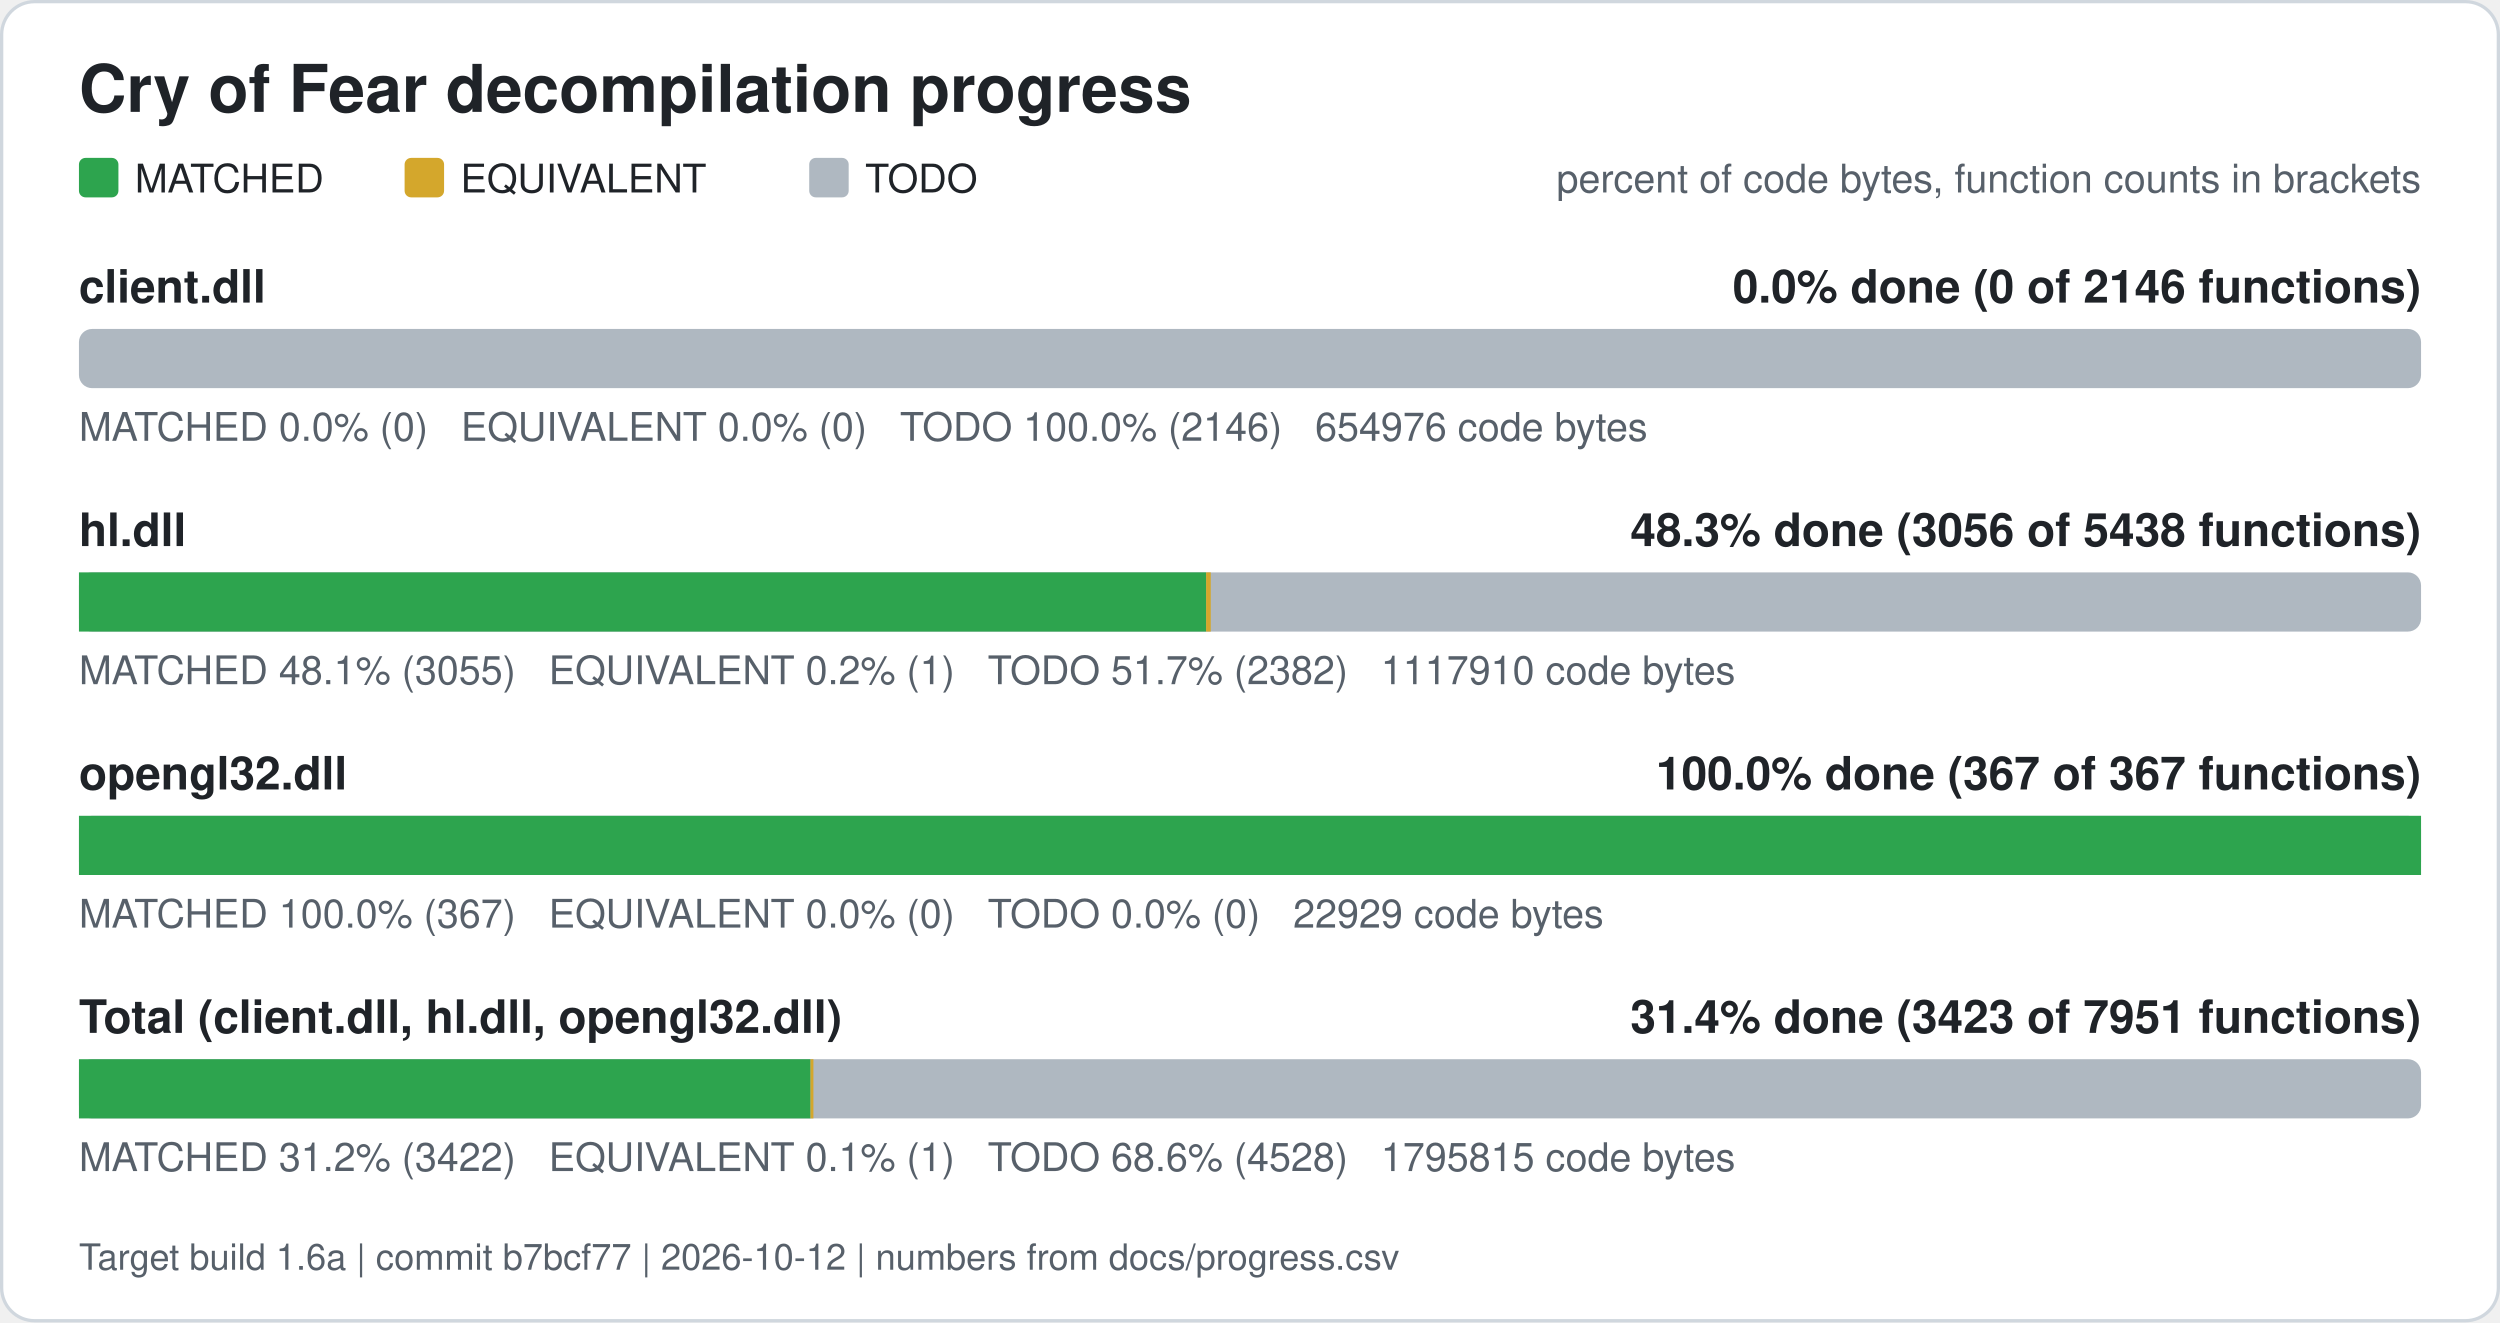
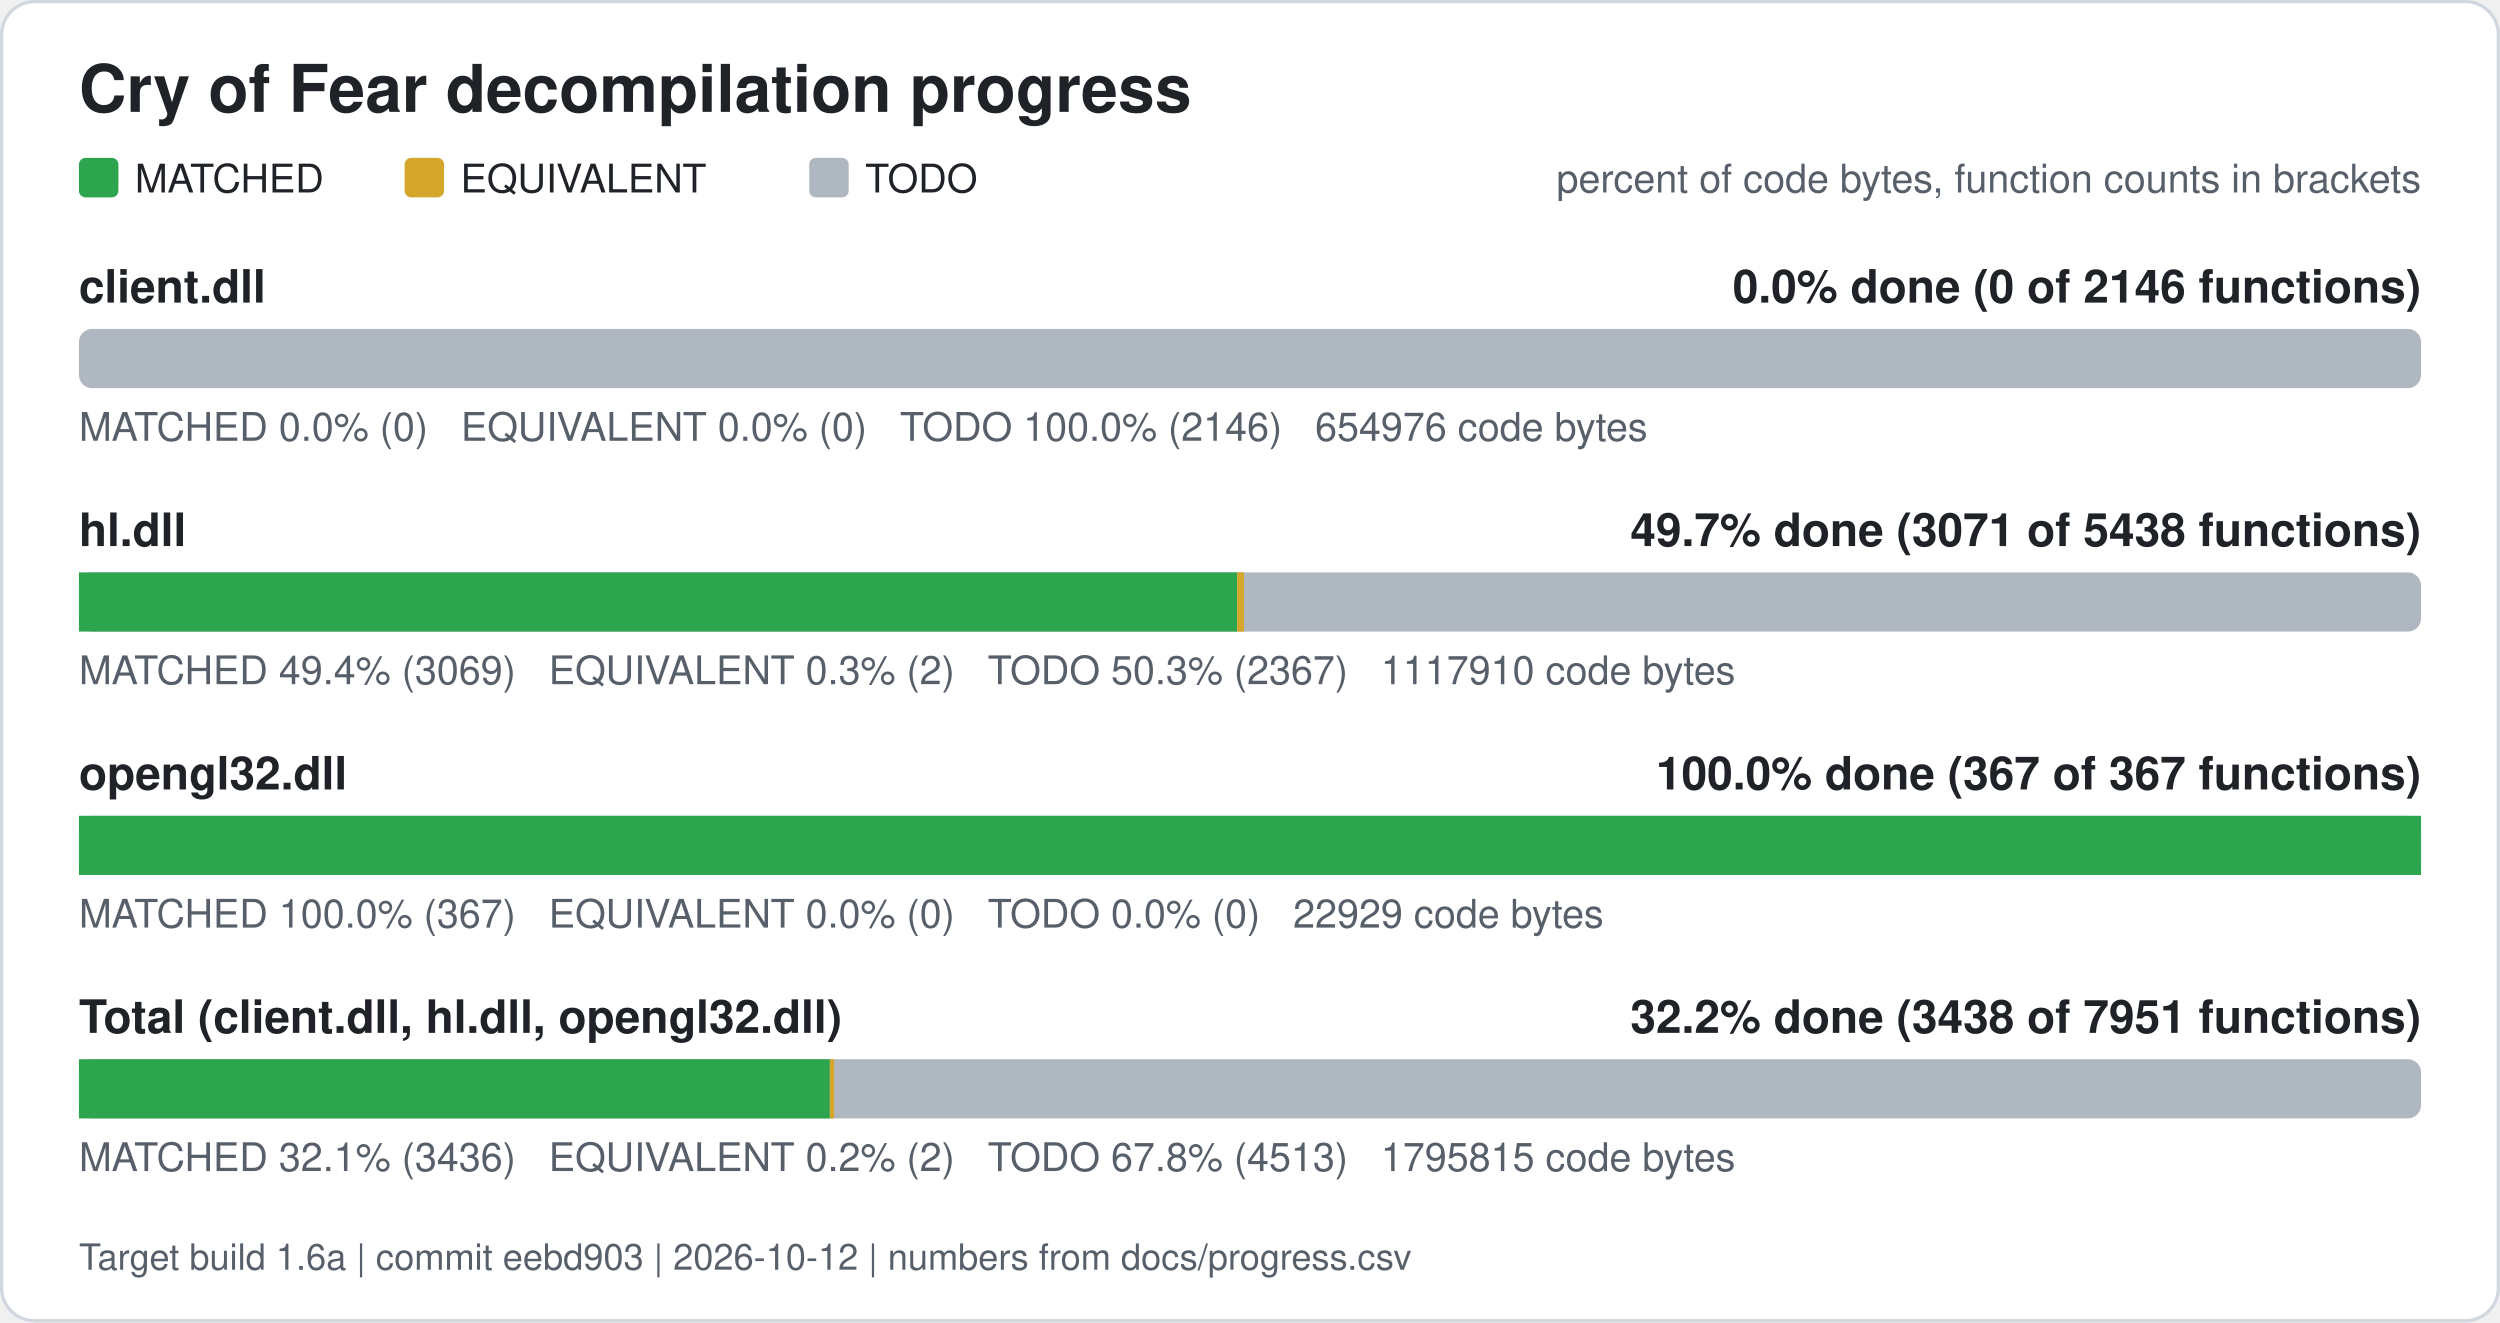
<svg xmlns="http://www.w3.org/2000/svg" width="760" height="402" viewBox="0 0 760 402" role="img" aria-label="Cry of Fear decompilation progress">
  <rect x="0.5" y="0.5" width="759" height="401" rx="10" fill="#ffffff" stroke="#d0d7de" />
  <text x="24" y="34" font-family="Segoe UI, Helvetica, Arial, sans-serif" font-size="20" font-weight="600" fill="#1f2328">Cry of Fear decompilation progress</text>
  <rect x="24" y="48" width="12" height="12" rx="2" fill="#2da44e" />
  <text x="41" y="58.5" font-family="Segoe UI, Helvetica, Arial, sans-serif" font-size="12" fill="#1f2328">MATCHED</text>
  <rect x="123" y="48" width="12" height="12" rx="2" fill="#d4a72c" />
  <text x="140" y="58.5" font-family="Segoe UI, Helvetica, Arial, sans-serif" font-size="12" fill="#1f2328">EQUIVALENT</text>
  <rect x="246" y="48" width="12" height="12" rx="2" fill="#afb8c1" />
  <text x="263" y="58.5" font-family="Segoe UI, Helvetica, Arial, sans-serif" font-size="12" fill="#1f2328">TODO</text>
  <text x="736" y="58.5" font-family="Segoe UI, Helvetica, Arial, sans-serif" font-size="12" fill="#57606a" text-anchor="end">percent of code bytes, function counts in brackets</text>
  <text x="24" y="92" font-family="Segoe UI, Helvetica, Arial, sans-serif" font-size="14" font-weight="600" fill="#1f2328">client.dll</text>
  <text x="736" y="92" font-family="Segoe UI, Helvetica, Arial, sans-serif" font-size="14" font-weight="600" fill="#1f2328" text-anchor="end">0.0% done (0 of 2146 functions)</text>
  <rect x="24" y="100" width="712" height="18" rx="4" fill="#afb8c1" />
  <text x="24" y="134" font-family="Segoe UI, Helvetica, Arial, sans-serif" font-size="12" fill="#57606a" xml:space="preserve">MATCHED 0.0% (0)   EQUIVALENT 0.0% (0)   TODO 100.0% (2146)   654976 code bytes</text>
  <text x="24" y="166" font-family="Segoe UI, Helvetica, Arial, sans-serif" font-size="14" font-weight="600" fill="#1f2328">hl.dll</text>
-   <text x="736" y="166" font-family="Segoe UI, Helvetica, Arial, sans-serif" font-size="14" font-weight="600" fill="#1f2328" text-anchor="end">48.3% done (3056 of 5438 functions)</text>
+   <text x="736" y="166" font-family="Segoe UI, Helvetica, Arial, sans-serif" font-size="14" font-weight="600" fill="#1f2328" text-anchor="end">49.7% done (3071 of 5438 functions)</text>
  <rect x="24" y="174" width="712" height="18" rx="4" fill="#afb8c1" />
-   <rect x="24.00" y="174" width="342.66" height="18" fill="#2da44e" />
-   <rect x="366.66" y="174" width="1.41" height="18" fill="#d4a72c" />
-   <text x="24" y="208" font-family="Segoe UI, Helvetica, Arial, sans-serif" font-size="12" fill="#57606a" xml:space="preserve">MATCHED 48.1% (3055)   EQUIVALENT 0.2% (1)   TODO 51.7% (2382)   1117910 code bytes</text>
+   <rect x="24.00" y="174" width="352.08" height="18" fill="#2da44e" />
+   <rect x="376.08" y="174" width="2.11" height="18" fill="#d4a72c" />
+   <text x="24" y="208" font-family="Segoe UI, Helvetica, Arial, sans-serif" font-size="12" fill="#57606a" xml:space="preserve">MATCHED 49.4% (3069)   EQUIVALENT 0.3% (2)   TODO 50.3% (2367)   1117910 code bytes</text>
  <text x="24" y="240" font-family="Segoe UI, Helvetica, Arial, sans-serif" font-size="14" font-weight="600" fill="#1f2328">opengl32.dll</text>
  <text x="736" y="240" font-family="Segoe UI, Helvetica, Arial, sans-serif" font-size="14" font-weight="600" fill="#1f2328" text-anchor="end">100.0% done (367 of 367 functions)</text>
  <rect x="24" y="248" width="712" height="18" rx="4" fill="#afb8c1" />
  <rect x="24.00" y="248" width="712.00" height="18" fill="#2da44e" />
  <text x="24" y="282" font-family="Segoe UI, Helvetica, Arial, sans-serif" font-size="12" fill="#57606a" xml:space="preserve">MATCHED 100.0% (367)   EQUIVALENT 0.0% (0)   TODO 0.0% (0)   22929 code bytes</text>
  <text x="24" y="314" font-family="Segoe UI, Helvetica, Arial, sans-serif" font-size="14" font-weight="600" fill="#1f2328">Total (client.dll, hl.dll, opengl32.dll)</text>
-   <text x="736" y="314" font-family="Segoe UI, Helvetica, Arial, sans-serif" font-size="14" font-weight="600" fill="#1f2328" text-anchor="end">31.4% done (3423 of 7951 functions)</text>
+   <text x="736" y="314" font-family="Segoe UI, Helvetica, Arial, sans-serif" font-size="14" font-weight="600" fill="#1f2328" text-anchor="end">32.2% done (3438 of 7951 functions)</text>
  <rect x="24" y="322" width="712" height="18" rx="4" fill="#afb8c1" />
-   <rect x="24.00" y="322" width="222.40" height="18" fill="#2da44e" />
-   <rect x="246.40" y="322" width="0.88" height="18" fill="#d4a72c" />
-   <text x="24" y="356" font-family="Segoe UI, Helvetica, Arial, sans-serif" font-size="12" fill="#57606a" xml:space="preserve">MATCHED 31.2% (3422)   EQUIVALENT 0.1% (1)   TODO 68.6% (4528)   1795815 code bytes</text>
-   <text x="24" y="386" font-family="Segoe UI, Helvetica, Arial, sans-serif" font-size="11" fill="#57606a">Target build 1.6a | commit b7bcf77 | 2026-10-12 | numbers from docs/progress.csv</text>
+   <rect x="24.00" y="322" width="228.27" height="18" fill="#2da44e" />
+   <rect x="252.27" y="322" width="1.31" height="18" fill="#d4a72c" />
+   <text x="24" y="356" font-family="Segoe UI, Helvetica, Arial, sans-serif" font-size="12" fill="#57606a" xml:space="preserve">MATCHED 32.1% (3436)   EQUIVALENT 0.2% (2)   TODO 67.8% (4513)   1795815 code bytes</text>
+   <text x="24" y="386" font-family="Segoe UI, Helvetica, Arial, sans-serif" font-size="11" fill="#57606a">Target build 1.6a | commit eebd903 | 2026-10-12 | numbers from docs/progress.csv</text>
</svg>
